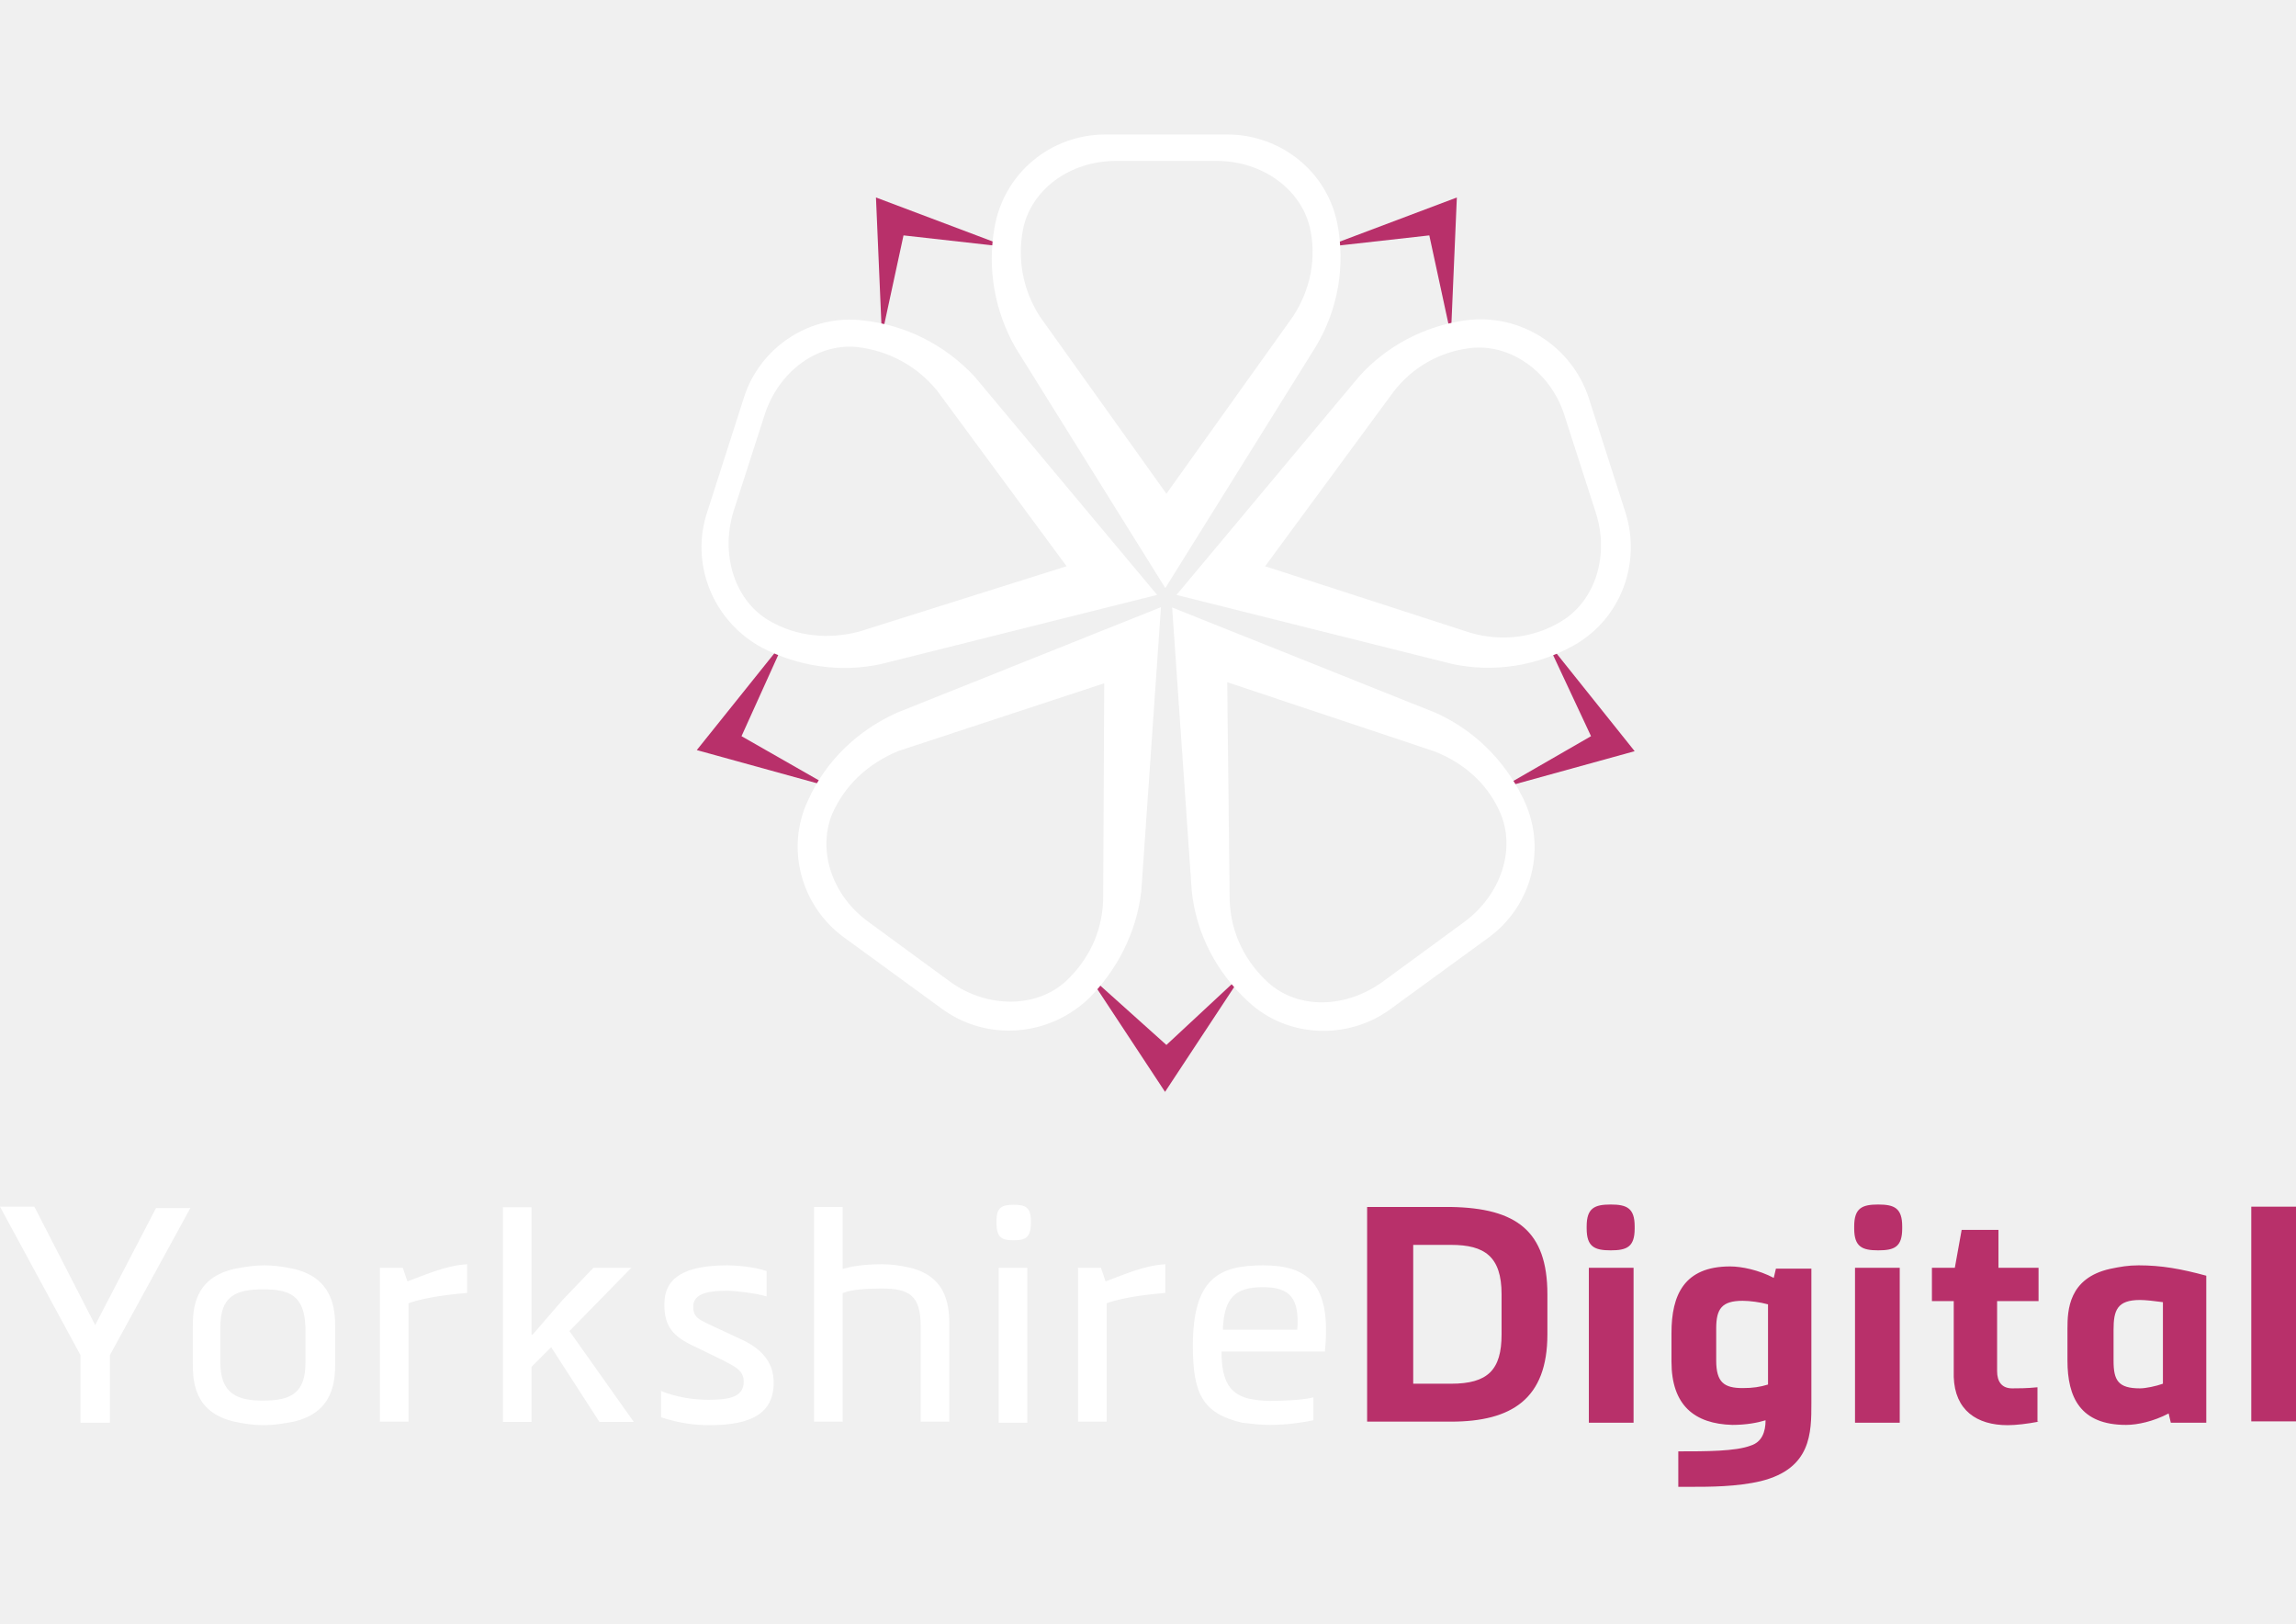
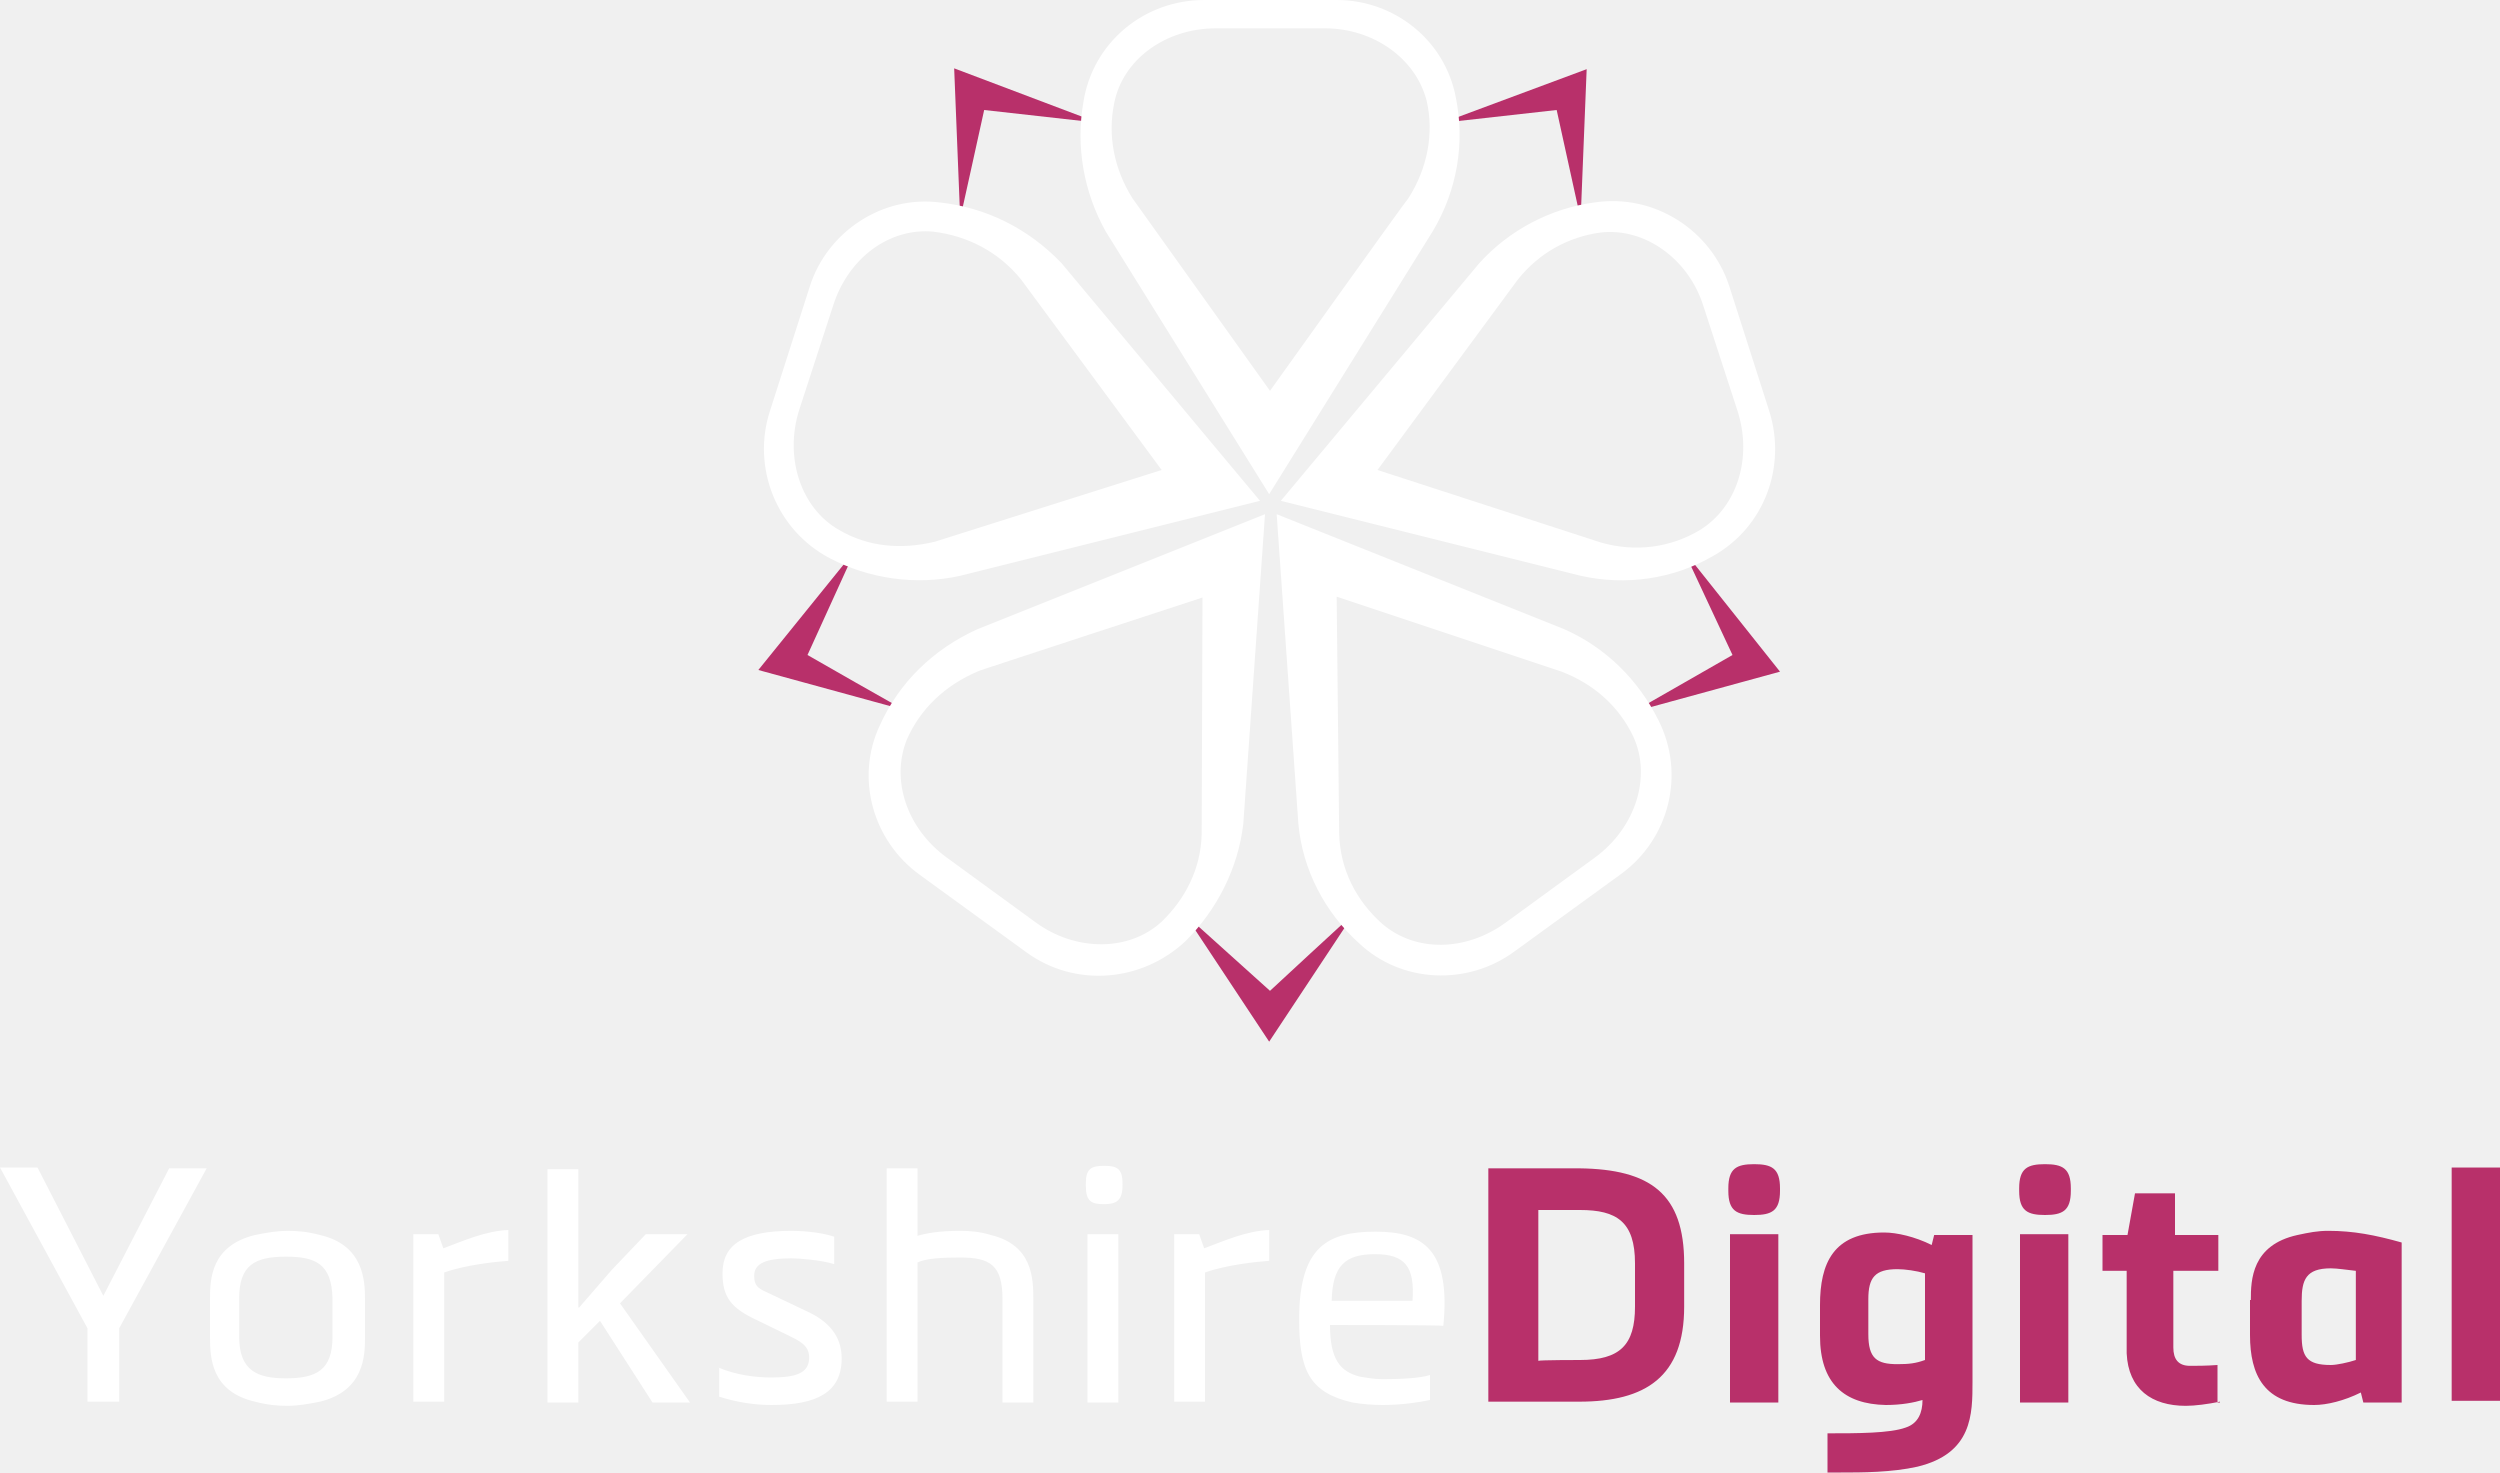
- <svg xmlns="http://www.w3.org/2000/svg" viewBox="0 0 841.9 595.3" enable-background="new 0 0 841.9 595.3">
-   <path fill="#fff" d="M34.9 485.8l22.3-42.9h12.6l-29.5 53.9v24.8h-10.8v-24.8l-29.5-54.4h12.6l22.3 43.4zm88 13.9c0 6.3-.4 18.1-15.2 21.5-4.2.8-7.6 1.3-10.9 1.3-3.4 0-6.7-.4-10.9-1.3-14.7-3.4-15.2-14.7-15.2-21.5v-13c0-6.7.4-18.1 15.2-21.5 4.2-.8 7.6-1.3 10.9-1.3 3.4 0 6.7.4 10.9 1.3 14.7 3.4 15.2 15.2 15.2 21.5v13zm-10.9-13.1c-.4-11.8-5.9-13.9-15.6-13.9-10.5 0-15.6 2.9-15.6 13.9v13c0 11.4 6.3 13.9 15.6 13.9 10.5 0 15.6-2.9 15.6-13.9v-13zm37.4-16.8c6.7-2.5 14.3-5.9 21.9-6.3v10.5c-4.2.4-14.7 1.3-21.5 3.8v43.4h-10.5v-56.4h8.4l1.7 5zm68.2-5h13.9l-22.7 23.2 23.6 33.3h-12.6l-17.7-27.4-7.2 7.2v20.2h-10.5v-78.7h10.5v46.7h.4l10.9-12.6 11.4-11.9zm24.4 45c5.9 2.5 12.6 3.4 17.7 3.4 8.4 0 13-1.3 13-6.7 0-4.2-3.4-5.5-7.2-7.6l-10.5-5.1c-8.4-3.8-11.4-7.6-11.4-15.6 0-9.7 7.2-14.3 23.2-14.3 2.5 0 9.3.4 14.3 2.1v9.3c-4.2-1.3-12.2-2.1-14.3-2.1-8.8 0-12.6 1.7-12.6 5.9 0 3.8 2.1 4.6 5.5 6.3l11.8 5.5c7.6 3.4 12.2 8.4 12.2 16 0 11.4-8.4 15.6-23.6 15.6-5.5 0-11.4-.8-17.7-2.9v-9.7l-.4-.1zm67 11.4h-10.5v-78.7h10.5v22.7c2.9-.8 7.2-1.7 14.3-1.7 3.4 0 6.7.4 10.5 1.3 13.9 3.4 14.3 14.7 14.3 21.5v34.9h-10.5v-34.9c0-11.4-4.2-13.9-14.3-13.9-5.9 0-11.4.4-14.3 1.7v47.1zm62.7-66.5c-4.2 0-6.3-.8-6.3-6.3v-.8c0-5.1 2.1-5.9 6.3-5.9 4.2 0 6.3.8 6.3 5.9v.8c0 5.4-2.1 6.3-6.3 6.3zm-5.5 10.1h10.5v56.8h-10.5v-56.8zm39.2 5c6.7-2.5 14.3-5.9 21.9-6.3v10.5c-4.2.4-14.7 1.3-21.5 3.8v43.4h-10.5v-56.4h8.4l1.7 5zm42.5 25.7c0 11.4 3.4 15.6 10.1 17.3 2.1.4 4.6.8 7.6.8 5.9 0 12.6-.4 16-1.3v8.4c-3.8.8-9.7 1.7-16 1.7-3.4 0-6.7-.4-10.1-.8-14.7-3.4-18.1-10.9-18.1-28.2 0-24.8 9.7-29.5 25.7-29.5s25.3 6.3 22.7 31.6h-37.9zm27.8-8c.8-11.4-2.5-15.6-12.6-15.6s-14.3 3.8-14.7 15.6h27.3z" />
-   <path fill="#B8306A" d="M501.3 521.2v-78.7h30.7c24 .4 35.4 8.8 35.4 32v14.7c0 23.6-13 32-35.4 32h-30.7zm30.8-13.9c13.5 0 18.5-5.1 18.5-18.1v-14.7c0-13.9-6.3-18.1-18.5-18.1h-13.9v50.9h13.9zm58.5-48.9c-5.9 0-8.8-1.3-8.8-8v-.8c0-6.7 2.9-8 8.8-8s8.8 1.3 8.8 8v.8c0 6.8-2.9 8-8.8 8zm-8 6.4h16.4v56.8h-16.4v-56.8zm52.6 57.6c-13.9-.4-22.3-7.2-22.3-23.2v-10.5c0-13.9 4.6-24.4 21.5-24.4 4.2 0 10.5 1.3 16 4.2l.8-3.4h13v49.3c0 10.9 0 24-18.5 28.6-8.8 2.1-18.9 2.1-25.7 2.1h-4.6v-13c10.1 0 21 0 26.5-2.1 4.2-1.3 5.5-5.1 5.5-9.3-2.9.9-7.1 1.7-12.2 1.7zm13.1-44.2c-2.9-.8-6.7-1.3-9.3-1.3-7.6 0-9.7 2.9-9.7 10.1v11.8c0 8 2.9 10.1 9.7 10.1 3.8 0 6.3-.4 9.3-1.3v-29.4zm40.4-19.8c-5.9 0-8.8-1.3-8.8-8v-.8c0-6.7 2.9-8 8.8-8s8.8 1.3 8.8 8v.8c0 6.8-2.9 8-8.8 8zm-8.5 6.4h16.4v56.8h-16.4v-56.8zm67.4 56.4c-4.2.8-8.4 1.3-11.4 1.3-11.4 0-19.4-5.5-19.8-17.7v-27.8h-8v-12.2h8.4l2.5-13.9h13.5v13.9h14.7v12.2h-15.2v25.7c0 3.8 1.7 6.3 5.5 6.3 2.1 0 5.5 0 9.3-.4v12.6h.5zm10.5-34.1c0-6.7.4-18.5 15.6-21.9 3.8-.8 6.7-1.3 10.5-1.3 8.4 0 15.6 1.3 24.8 3.8v53.9h-13l-.8-3.4c-5.5 2.9-11.4 4.2-15.6 4.2-16.8 0-21.5-10.1-21.5-23.6v-11.7zm16.9 11.8c0 7.2 1.7 10.1 9.7 10.1 2.1 0 5.9-.8 8.4-1.7v-29.9c-2.9-.4-6.3-.8-8.4-.8-8.4 0-9.7 3.8-9.7 10.9v11.4zm50.5-56.5h16.4v78.7h-16.4v-78.7zm-397.8-59.3l-28.2-25.3c.4.4.8 1.3.8 1.7l26.9 40.8 26.9-40.8c.4-.4.8-1.3.8-1.7l-27.2 25.3zm155.7-113.2l-32.8 18.9 1.7-.4 47.1-13-30.7-38.4-1.3-1.3 16 34.2zm-59.3-183.6l8 37v-2.1l2.1-48.8-45.9 17.3-1.7.8 37.5-4.2zm-192.8 0l37.5 4.2-1.7-.8-45.9-17.3 2.1 48.8v2.1l8-37zm-59.4 183.6l15.6-34.5-1.3 1.3-30.7 38.3 47.1 13 1.7.4-32.4-18.5z" />
-   <path fill="#fff" d="M490.4 82.1c-3.8-19.4-21-32.8-40.4-32.8h-44.6c-20.2 0-37.5 14.3-40.8 34.5-2.5 14.7 0 29.9 7.6 43.4l55.1 88.4 55.1-88.4c8.4-13.9 10.9-29.9 8-45.1zm-62.7 98.9l-46.3-64.8c-6.3-9.7-8.4-21-6.3-32 2.9-14.7 17.2-25.2 34.1-25.2h37c16.4 0 30.7 10.1 34.1 24.4 2.5 10.9.4 22.7-6.3 32.8l-46.3 64.8zm-111.1-63.5c-19.4-2.5-37.9 9.7-43.8 28.2l-13.5 42.1c-6.3 18.9 2.1 40 20.2 49.7 13 6.7 28.6 9.3 43.8 5.9l101-25.3-66.9-80c-11-11.8-25.3-18.9-40.8-20.6zm74.5 90.1l-76.2 24c-11.4 2.9-22.7 1.7-32.4-3.8-13-7.2-18.5-24.4-13.5-40.4l11.4-35.4c5.1-15.6 18.9-26.1 33.7-24.8 11.4 1.3 21.9 6.7 29.5 16l47.5 64.4zm-94.8 85.8c-8.4 17.7-2.5 39.1 13.5 50.5l35.8 26.1c16.4 11.8 38.7 10.1 53.5-3.8 10.5-10.5 17.7-24.4 19.4-39.6l7.2-104-96.8 38.7c-14.5 6.5-26.2 17.8-32.6 32.1zm108.6-42.9l-.4 79.6c-.4 11.8-5.5 21.9-13.5 29.5-10.9 10.1-29 10.1-42.5.4l-29.9-21.9c-13.5-9.7-18.9-26.1-13.5-39.6 4.6-10.5 13-18.5 24.4-23.2l75.4-24.8zm52.7 116.6c14.3 13.5 36.6 14.3 52.2 2.9l35.8-26.1c16.4-11.8 21.9-33.7 12.6-51.8-6.7-13.5-17.7-24.4-31.6-30.7l-96.8-38.7 7.2 104c1.6 15.6 9.2 29.9 20.6 40.4zm-7.6-117l75.8 25.3c10.9 4.2 19.4 11.8 24 21.9 6.3 13.5.8 30.7-13 40.8l-29.9 21.9c-13.5 9.7-30.7 10.1-41.7.4-8.4-7.6-13.9-18.1-14.3-30.3l-.9-80zm127.1-13.5c17.3-9.7 24.8-30.3 18.9-48.8l-13.5-42.1c-6.3-18.9-25.3-31.1-45.5-28.2-14.7 2.1-28.6 9.3-38.7 20.6l-66.9 80 101 25.3c15.2 3.3 31.2.8 44.7-6.8zm-113.2-29l47.1-64c7.2-9.3 17.3-14.7 28.2-16 14.7-1.7 29.5 8.8 34.5 24.8l11.4 35.4c5.1 15.6 0 32.4-12.6 40-9.7 5.9-21.5 7.6-33.3 4.2l-75.3-24.4z" />
+ <svg xmlns="http://www.w3.org/2000/svg" viewBox="0 0 300 176.7" enable-background="new 0 0 300 176.7">
+   <path fill="#fff" d="M12.4 155.5l7.9-15.3h4.5l-10.5 19.2v8.8h-3.8v-8.8l-10.5-19.3h4.5l7.9 15.4zm31.4 5c0 2.2-.1 6.4-5.4 7.7-1.5.3-2.7.5-3.9.5-1.2 0-2.4-.1-3.9-.5-5.2-1.2-5.4-5.2-5.4-7.7v-4.6c0-2.4.1-6.4 5.4-7.7 1.5-.3 2.7-.5 3.9-.5 1.2 0 2.4.1 3.9.5 5.2 1.2 5.4 5.4 5.4 7.7v4.6zm-3.9-4.7c-.1-4.2-2.1-5-5.6-5-3.7 0-5.6 1-5.6 5v4.6c0 4.1 2.2 5 5.6 5 3.7 0 5.6-1 5.6-5v-4.6zm13.3-6c2.4-.9 5.1-2.1 7.8-2.2v3.7c-1.5.1-5.2.5-7.7 1.4v15.5h-3.7v-20.1h3l.6 1.7zm24.3-1.7h5l-8.1 8.3 8.4 11.9h-4.5l-6.3-9.8-2.6 2.6v7.2h-3.7v-28h3.7v16.6h.1l3.9-4.5c.1-.1 4.1-4.3 4.1-4.3zm8.7 16c2.1.9 4.5 1.2 6.3 1.2 3 0 4.6-.5 4.6-2.4 0-1.5-1.2-2-2.6-2.7l-3.7-1.8c-3-1.4-4.1-2.7-4.1-5.6 0-3.5 2.6-5.1 8.3-5.1.9 0 3.3.1 5.1.7v3.3c-1.5-.5-4.3-.7-5.1-.7-3.1 0-4.5.6-4.5 2.1 0 1.4.7 1.6 2 2.2l4.2 2c2.7 1.2 4.3 3 4.3 5.7 0 4.1-3 5.6-8.4 5.6-2 0-4.1-.3-6.3-1v-3.5h-.1zm23.9 4.1h-3.7v-28h3.7v8.1c1-.3 2.6-.6 5.1-.6 1.2 0 2.4.1 3.7.5 5 1.2 5.1 5.2 5.1 7.7v12.4h-3.7v-12.4c0-4.1-1.5-5-5.1-5-2.1 0-4.1.1-5.1.6v16.7zm22.4-23.7c-1.5 0-2.2-.3-2.2-2.2v-.3c0-1.8.7-2.1 2.2-2.1s2.2.3 2.2 2.1v.3c0 1.8-.8 2.2-2.2 2.2zm-2 3.6h3.7v20.2h-3.7v-20.2zm14 1.7c2.4-.9 5.1-2.1 7.8-2.2v3.7c-1.5.1-5.2.5-7.7 1.4v15.5h-3.7v-20.1h3l.6 1.7zm15.1 9.2c0 4.1 1.2 5.6 3.6 6.2.7.1 1.6.3 2.7.3 2.1 0 4.5-.1 5.7-.5v3c-1.4.3-3.5.6-5.7.6-1.2 0-2.4-.1-3.6-.3-5.2-1.2-6.4-3.9-6.4-10 0-8.8 3.5-10.5 9.2-10.5s9 2.2 8.1 11.3c-.1-.1-13.6-.1-13.6-.1zm9.9-2.9c.3-4.1-.9-5.6-4.5-5.6s-5.1 1.4-5.2 5.6h9.7z" />
+   <path fill="#B8306A" d="M178.6 168.2v-28h10.9c8.6.1 12.6 3.1 12.6 11.4v5.2c0 8.4-4.6 11.4-12.6 11.4h-10.9zm11-5c4.8 0 6.6-1.8 6.6-6.4v-5.2c0-5-2.2-6.4-6.6-6.4h-5v18.1c.1-.1 5-.1 5-.1zm20.9-17.4c-2.1 0-3.1-.5-3.1-2.9v-.3c0-2.4 1-2.9 3.1-2.9s3.1.5 3.1 2.9v.3c0 2.4-1 2.9-3.1 2.9zm-2.9 2.3h5.8v20.2h-5.8v-20.2zm18.7 20.5c-5-.1-7.9-2.6-7.9-8.3v-3.7c0-5 1.6-8.7 7.7-8.7 1.5 0 3.7.5 5.7 1.5l.3-1.2h4.6v17.6c0 3.9 0 8.6-6.6 10.2-3.1.7-6.7.7-9.2.7h-1.6v-4.7c3.6 0 7.5 0 9.4-.7 1.5-.5 2-1.8 2-3.3-1 .3-2.5.6-4.4.6zm4.7-15.8c-1-.3-2.4-.5-3.3-.5-2.7 0-3.5 1-3.5 3.6v4.2c0 2.9 1 3.6 3.5 3.6 1.4 0 2.2-.1 3.3-.5v-10.4zm14.4-7c-2.1 0-3.1-.5-3.1-2.9v-.3c0-2.4 1-2.9 3.1-2.9s3.1.5 3.1 2.9v.3c0 2.4-1 2.9-3.1 2.9zm-3 2.3h5.8v20.2h-5.8v-20.2zm24 20.1c-1.5.3-3 .5-4.1.5-4.1 0-6.9-2-7.1-6.3v-9.9h-2.9v-4.3h3l.9-5h4.8v5h5.2v4.3h-5.4v9.2c0 1.4.6 2.2 2 2.2.7 0 2 0 3.3-.1v4.5h.3zm3.7-12.2c0-2.4.1-6.6 5.6-7.8 1.4-.3 2.4-.5 3.7-.5 3 0 5.6.5 8.8 1.4v19.2h-4.6l-.3-1.2c-2 1-4.1 1.5-5.6 1.5-6 0-7.7-3.6-7.7-8.4v-4.2zm6.1 4.2c0 2.6.6 3.6 3.5 3.6.7 0 2.1-.3 3-.6v-10.7c-1-.1-2.2-.3-3-.3-3 0-3.5 1.4-3.5 3.9v4.1zm18-20.1h5.8v28h-5.8v-28zm-141.8-21.2l-10-9c.1.1.3.5.3.6l9.6 14.5 9.6-14.5c.1-.1.3-.5.3-.6-.1 0-9.8 9-9.8 9zm55.5-40.3l-11.7 6.7.6-.1 16.8-4.6-10.9-13.7-.5-.5 5.7 12.2zm-21.1-65.4l2.9 13.2v-.7l.7-17.4-16.4 6.1-.6.3 13.4-1.5zm-68.7 0l13.4 1.5-.6-.3-16.4-6.2.7 17.4v.7c0 .1 2.9-13.1 2.9-13.1zm-21.2 65.4l5.6-12.3-.5.5-11 13.6 16.8 4.6.6.1c0 .1-11.5-6.5-11.5-6.5z" />
+   <path fill="#fff" d="M174.7 11.7c-1.3-6.9-7.4-11.7-14.3-11.7h-15.9c-7.2 0-13.4 5.1-14.5 12.3-.9 5.2 0 10.7 2.7 15.5l19.6 31.5 19.6-31.5c3-5 3.9-10.7 2.8-16.1zm-22.3 35.2l-16.5-23.1c-2.2-3.5-3-7.5-2.2-11.4 1-5.2 6.1-9 12.2-9h13.1c5.8 0 10.9 3.6 12.2 8.7.9 3.9.1 8.1-2.2 11.7-.1 0-16.6 23.1-16.6 23.1zm-39.6-22.6c-6.9-.9-13.5 3.5-15.6 10l-4.8 15c-2.2 6.7.7 14.3 7.2 17.7 4.6 2.4 10.2 3.3 15.6 2.1l36-9-23.8-28.5c-4-4.2-9.1-6.7-14.6-7.3zm26.6 32.1l-27.2 8.6c-4.1 1-8.1.6-11.5-1.4-4.6-2.6-6.6-8.7-4.8-14.4l4.1-12.6c1.8-5.6 6.7-9.3 12-8.8 4.1.5 7.8 2.4 10.5 5.7l16.9 22.9zm-33.8 30.6c-3 6.3-.9 13.9 4.8 18l12.8 9.3c5.8 4.2 13.8 3.6 19.1-1.4 3.7-3.7 6.3-8.7 6.9-14.1l2.6-37.1-34.5 13.8c-5.3 2.4-9.4 6.4-11.7 11.5zm38.7-15.3l-.1 28.4c-.1 4.2-2 7.8-4.8 10.5-3.9 3.6-10.3 3.6-15.1.1l-10.7-7.8c-4.8-3.5-6.7-9.3-4.8-14.1 1.6-3.7 4.6-6.6 8.7-8.3-.1 0 26.8-8.8 26.8-8.8zm18.8 41.5c5.1 4.8 13 5.1 18.6 1l12.8-9.3c5.8-4.2 7.8-12 4.5-18.5-2.4-4.8-6.3-8.7-11.3-10.9l-34.5-13.8 2.6 37.1c.5 5.6 3.2 10.7 7.3 14.4zm-2.7-41.6l27 9c3.9 1.5 6.9 4.2 8.6 7.8 2.2 4.8.3 10.9-4.6 14.5l-10.7 7.8c-4.8 3.5-10.9 3.6-14.9.1-3-2.7-5-6.4-5.1-10.8 0 .1-.3-28.4-.3-28.4zm45.2-4.9c6.2-3.5 8.8-10.8 6.7-17.4l-4.8-15c-2.2-6.7-9-11.1-16.2-10-5.2.7-10.2 3.3-13.8 7.3l-23.8 28.5 36 9c5.4 1.2 11.1.4 15.9-2.4zm-40.3-10.3l16.8-22.8c2.6-3.3 6.2-5.2 10-5.7 5.2-.6 10.5 3.1 12.3 8.8l4.1 12.6c1.8 5.6 0 11.5-4.5 14.3-3.5 2.1-7.7 2.7-11.9 1.5l-26.8-8.7z" />
</svg>
